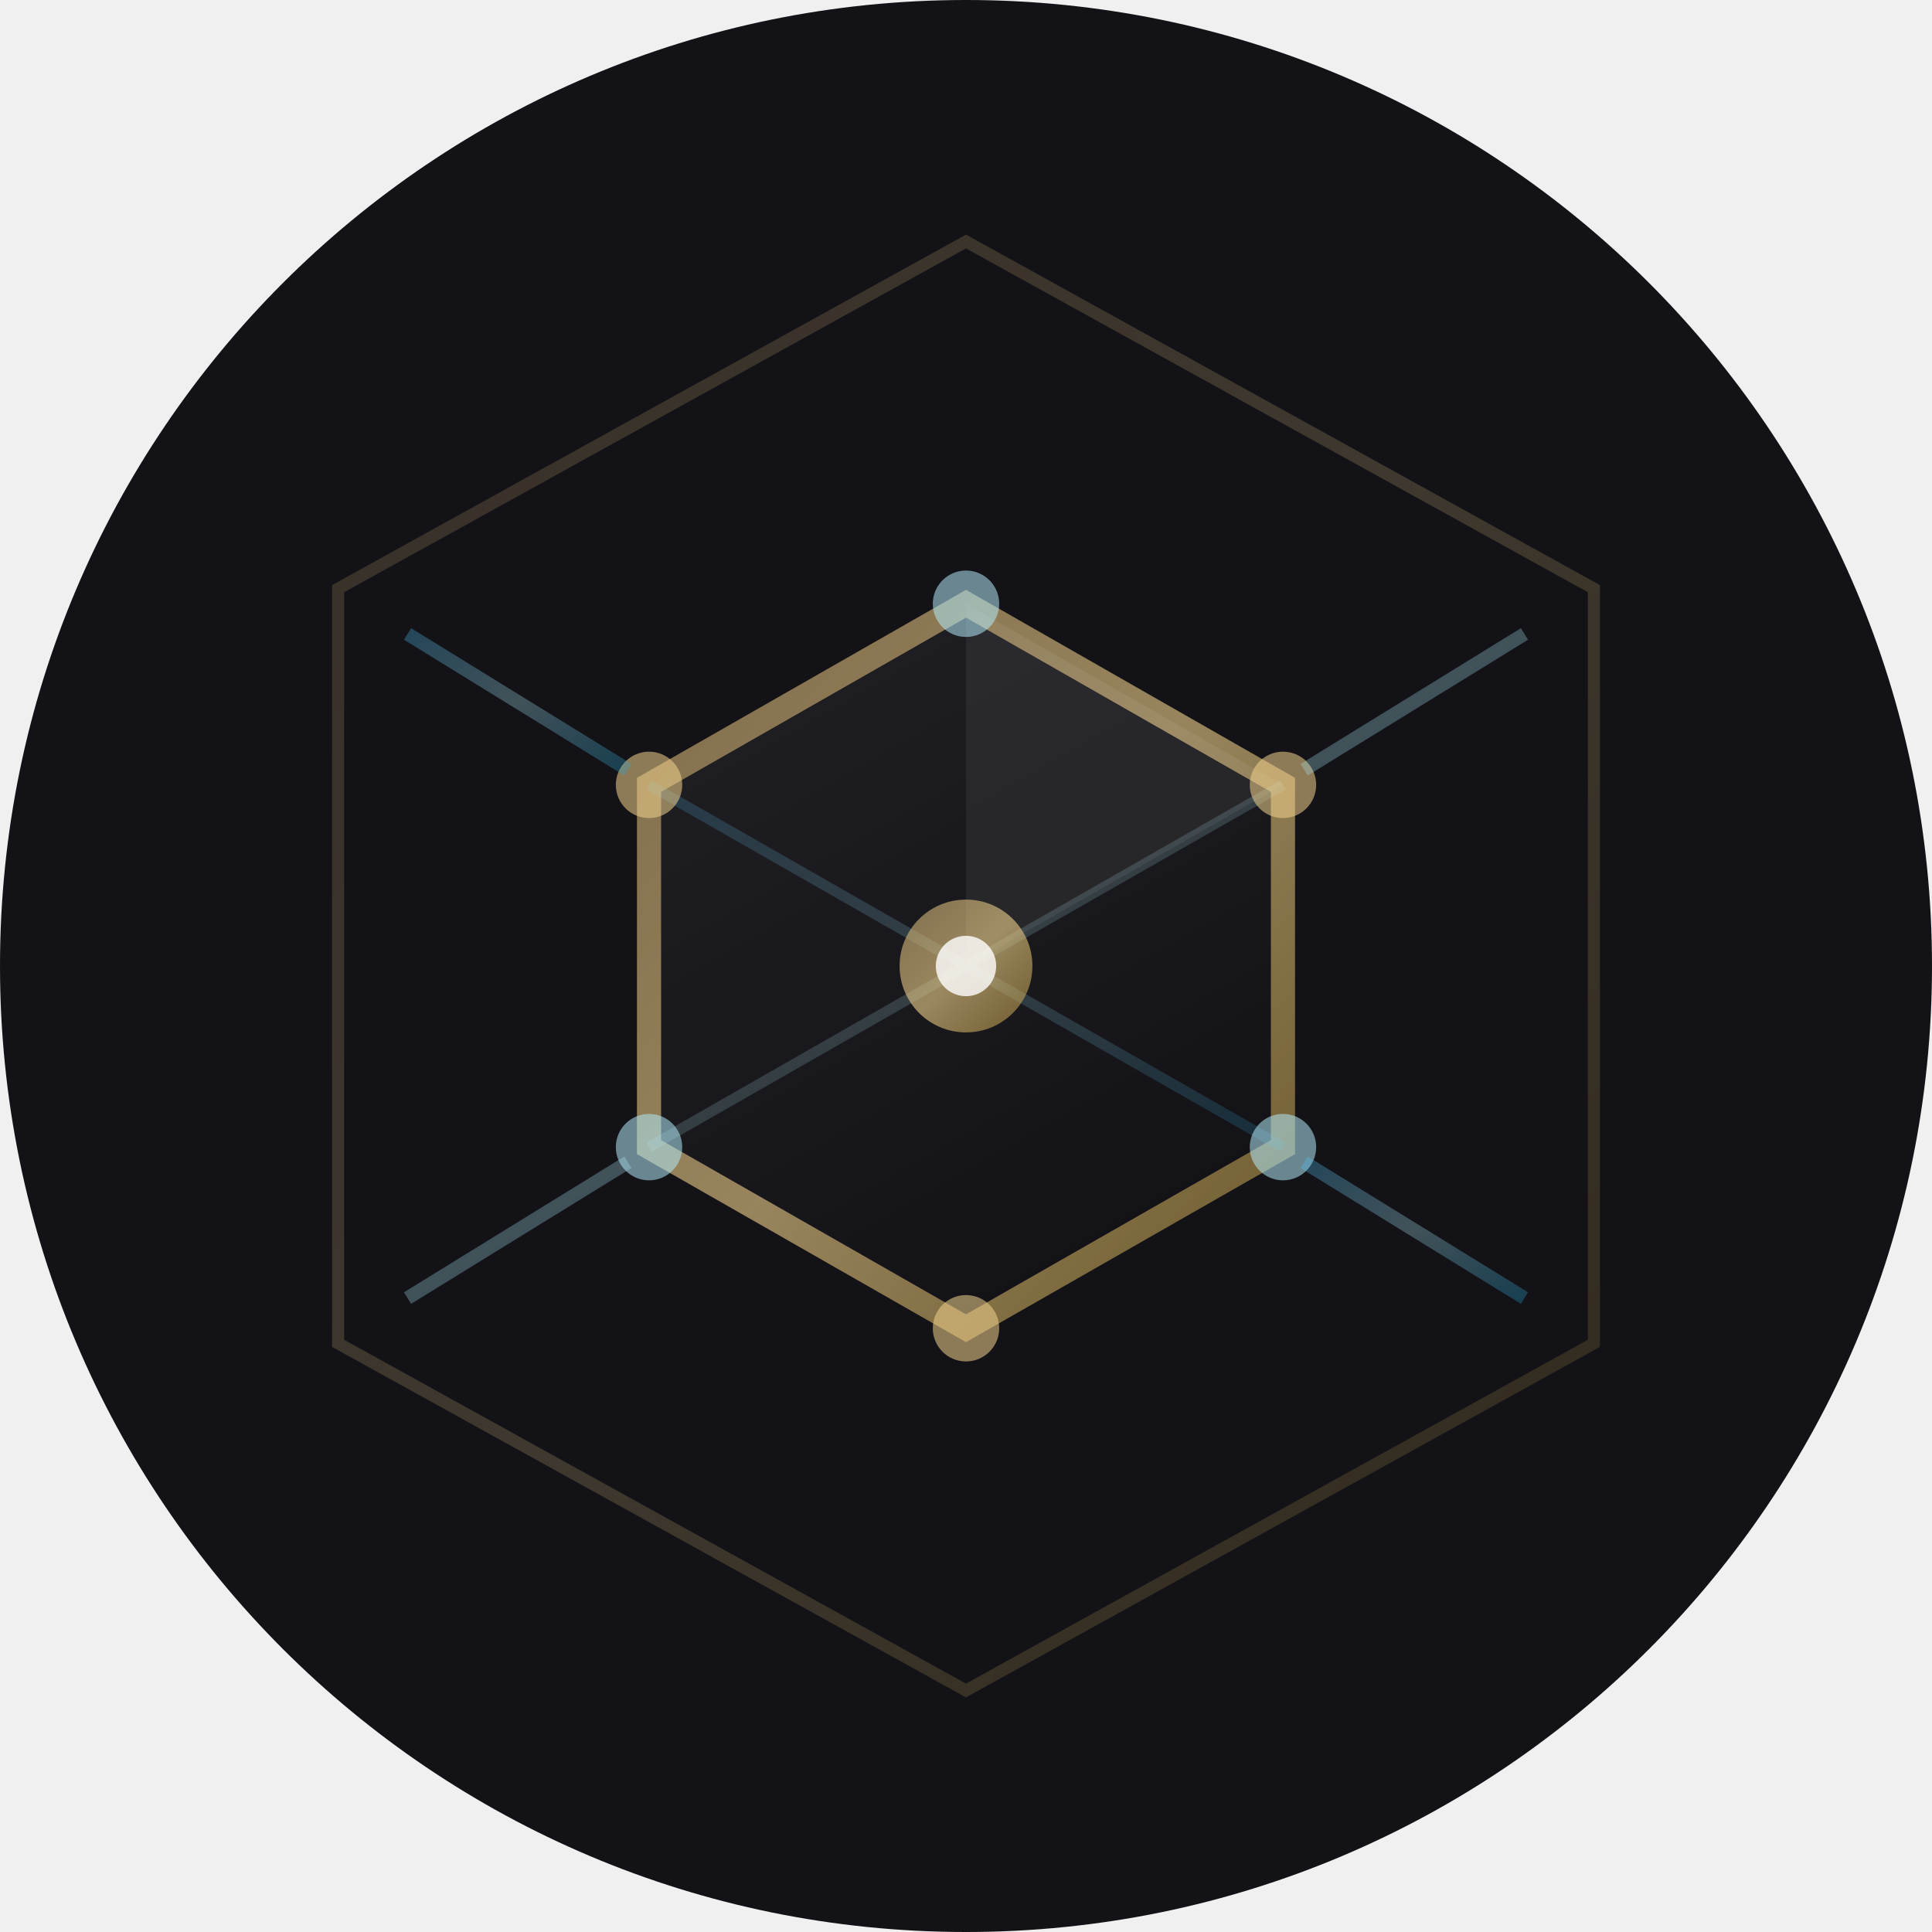
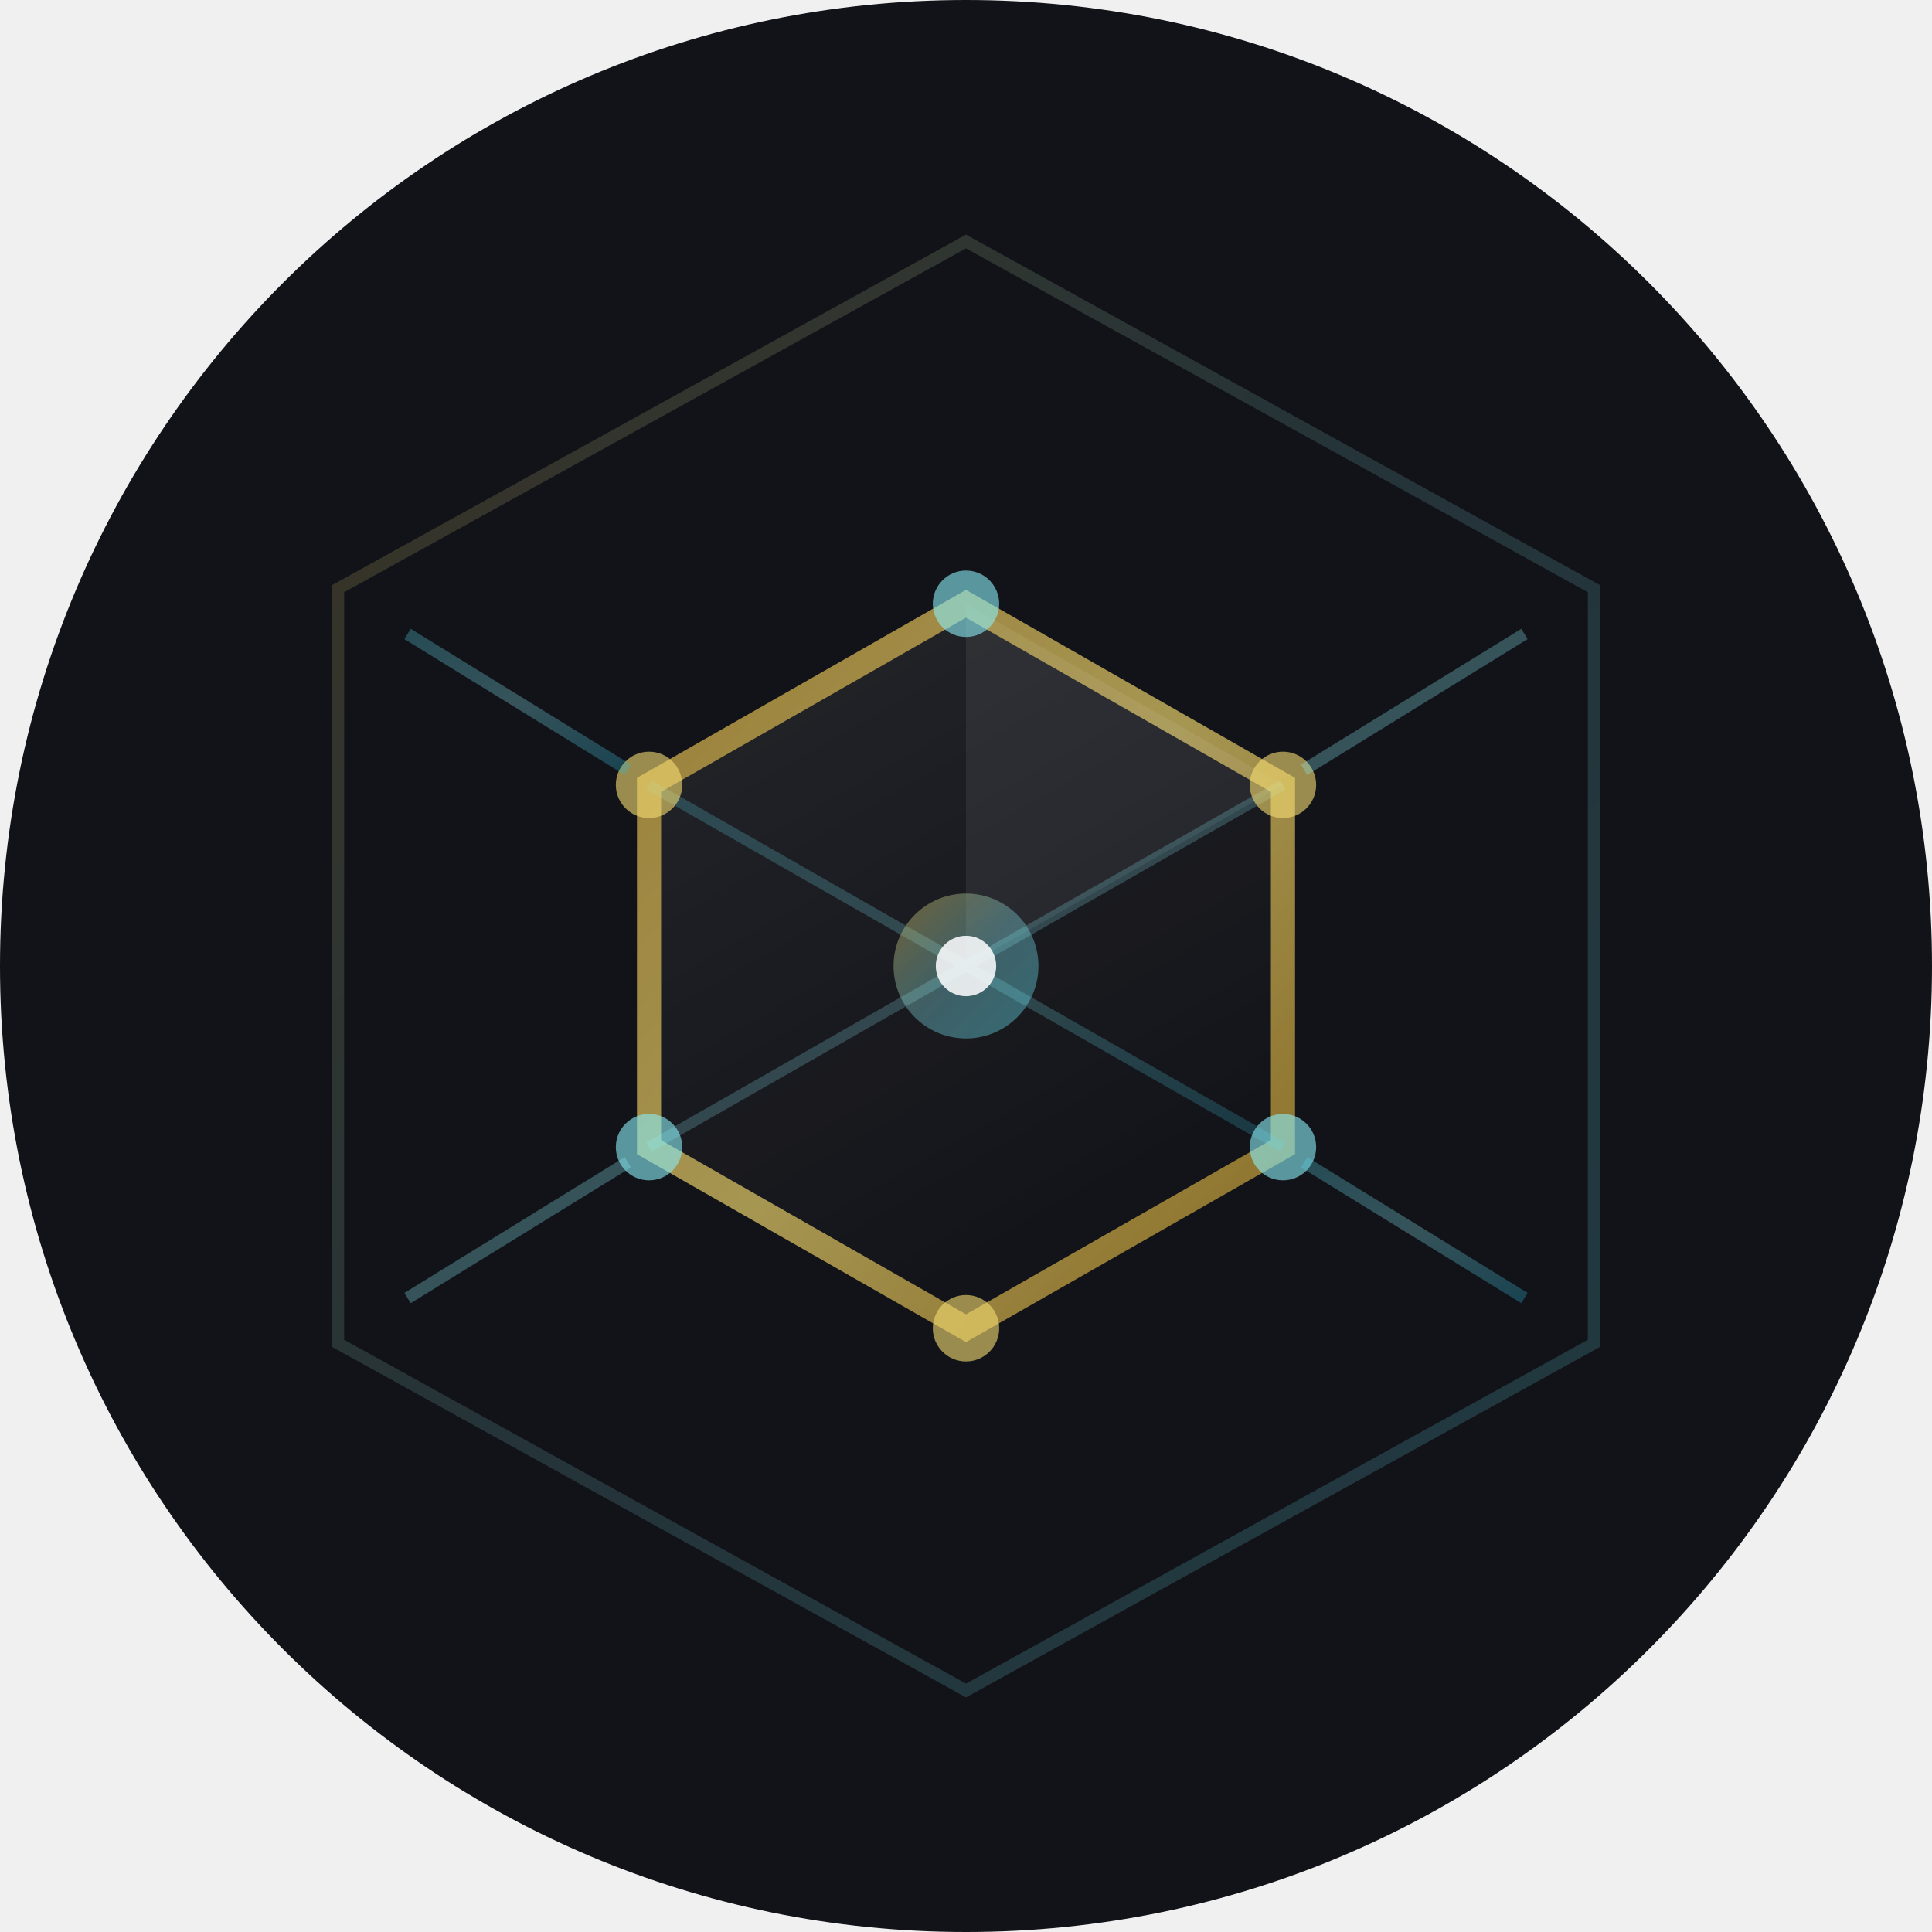
<svg xmlns="http://www.w3.org/2000/svg" viewBox="0 0 64 64">
  <defs>
-     <linearGradient id="g" x1="0" y1="0" x2="1" y2="1">
-       <stop offset="0%" stop-color="#c9a96e" />
-       <stop offset="50%" stop-color="#f0d28c" />
-       <stop offset="100%" stop-color="#a8893a" />
+     <linearGradient id="a" x1="0" y1="0" x2="1" y2="1">
+       <stop offset="0%" stop-color="#e4b84a" />
+       <stop offset="50%" stop-color="#f5dc72" />
+       <stop offset="100%" stop-color="#c99b2e" />
    </linearGradient>
-     <linearGradient id="i" x1="0" y1="0" x2="1" y2="1">
-       <stop offset="0%" stop-color="#4fc3f7" />
-       <stop offset="50%" stop-color="#b0e8f5" />
-       <stop offset="100%" stop-color="#26a8d8" />
+     <linearGradient id="c" x1="0" y1="0" x2="1" y2="1">
+       <stop offset="0%" stop-color="#56d4e8" />
+       <stop offset="50%" stop-color="#8aecf5" />
+       <stop offset="100%" stop-color="#2cb8d8" />
+     </linearGradient>
+     <linearGradient id="p" x1="0" y1="0" x2="1" y2="1">
+       <stop offset="0%" stop-color="#e4b84a" stop-opacity="0.8" />
+       <stop offset="50%" stop-color="#8aecf5" stop-opacity="0.6" />
+       <stop offset="100%" stop-color="#56d4e8" stop-opacity="0.8" />
    </linearGradient>
    <linearGradient id="f" x1="0" y1="0" x2="0.5" y2="1">
-       <stop offset="0%" stop-color="#ffffff" stop-opacity="0.1" />
+       <stop offset="0%" stop-color="#ffffff" stop-opacity="0.12" />
      <stop offset="100%" stop-color="#ffffff" stop-opacity="0" />
    </linearGradient>
  </defs>
-   <circle cx="32" cy="32" r="32" fill="#131217" />
-   <polygon fill="none" points="32,8 52.8,19.5 52.8,44.5 32,56 11.2,44.5 11.2,19.5" stroke="url(#g)" stroke-width="0.4" opacity="0.2" />
-   <polygon points="32,20 42.5,26 42.5,38 32,44 21.5,38 21.5,26" fill="url(#f)" stroke="url(#g)" stroke-width="0.8" opacity="0.6" />
-   <polygon points="32,20 42.5,26 32,32" fill="#ffffff" opacity="0.06" />
-   <g opacity="0.18" stroke="url(#i)" stroke-width="0.35">
+   <circle cx="32" cy="32" r="32" fill="#121318" />
+   <polygon fill="none" points="32,8 52.8,19.5 52.8,44.5 32,56 11.2,44.5 11.2,19.5" stroke="url(#p)" stroke-width="0.4" opacity="0.25" />
+   <polygon points="32,20 42.5,26 42.5,38 32,44 21.5,38 21.5,26" fill="url(#f)" stroke="url(#a)" stroke-width="0.8" opacity="0.65" />
+   <polygon points="32,20 42.5,26 32,32" fill="#ffffff" opacity="0.07" />
+   <g opacity="0.22" stroke="url(#c)" stroke-width="0.35">
    <line x1="32" y1="20" x2="32" y2="44" />
    <line x1="21.5" y1="26" x2="42.5" y2="38" />
    <line x1="21.5" y1="38" x2="42.5" y2="26" />
  </g>
-   <g opacity="0.55">
-     <circle cx="32" cy="20" r="1.1" fill="#b0e8f5" />
-     <circle cx="42.5" cy="26" r="1.1" fill="#f0d28c" />
-     <circle cx="42.5" cy="38" r="1.1" fill="#b0e8f5" />
-     <circle cx="32" cy="44" r="1.1" fill="#f0d28c" />
-     <circle cx="21.5" cy="38" r="1.1" fill="#b0e8f5" />
-     <circle cx="21.5" cy="26" r="1.1" fill="#f0d28c" />
+   <g opacity="0.6">
+     <circle cx="32" cy="20" r="1.1" fill="#8aecf5" />
+     <circle cx="42.5" cy="26" r="1.1" fill="#f5dc72" />
+     <circle cx="42.5" cy="38" r="1.1" fill="#8aecf5" />
+     <circle cx="32" cy="44" r="1.1" fill="#f5dc72" />
+     <circle cx="21.5" cy="38" r="1.1" fill="#8aecf5" />
+     <circle cx="21.5" cy="26" r="1.1" fill="#f5dc72" />
  </g>
-   <circle cx="32" cy="32" r="2.2" fill="url(#g)" opacity="0.6" />
-   <circle cx="32" cy="32" r="1" fill="#ffffff" opacity="0.8" />
-   <g stroke="url(#i)" stroke-width="0.45" opacity="0.3">
+   <circle cx="32" cy="32" r="2.4" fill="url(#p)" opacity="0.55" />
+   <circle cx="32" cy="32" r="1" fill="#ffffff" opacity="0.85" />
+   <g stroke="url(#c)" stroke-width="0.4" opacity="0.3">
    <line x1="32" y1="19" x2="32" y2="11" />
    <line x1="43.2" y1="25.5" x2="50.5" y2="21" />
    <line x1="43.2" y1="38.5" x2="50.5" y2="43" />
    <line x1="32" y1="45" x2="32" y2="53" />
    <line x1="20.8" y1="38.5" x2="13.5" y2="43" />
    <line x1="20.8" y1="25.5" x2="13.5" y2="21" />
  </g>
</svg>
